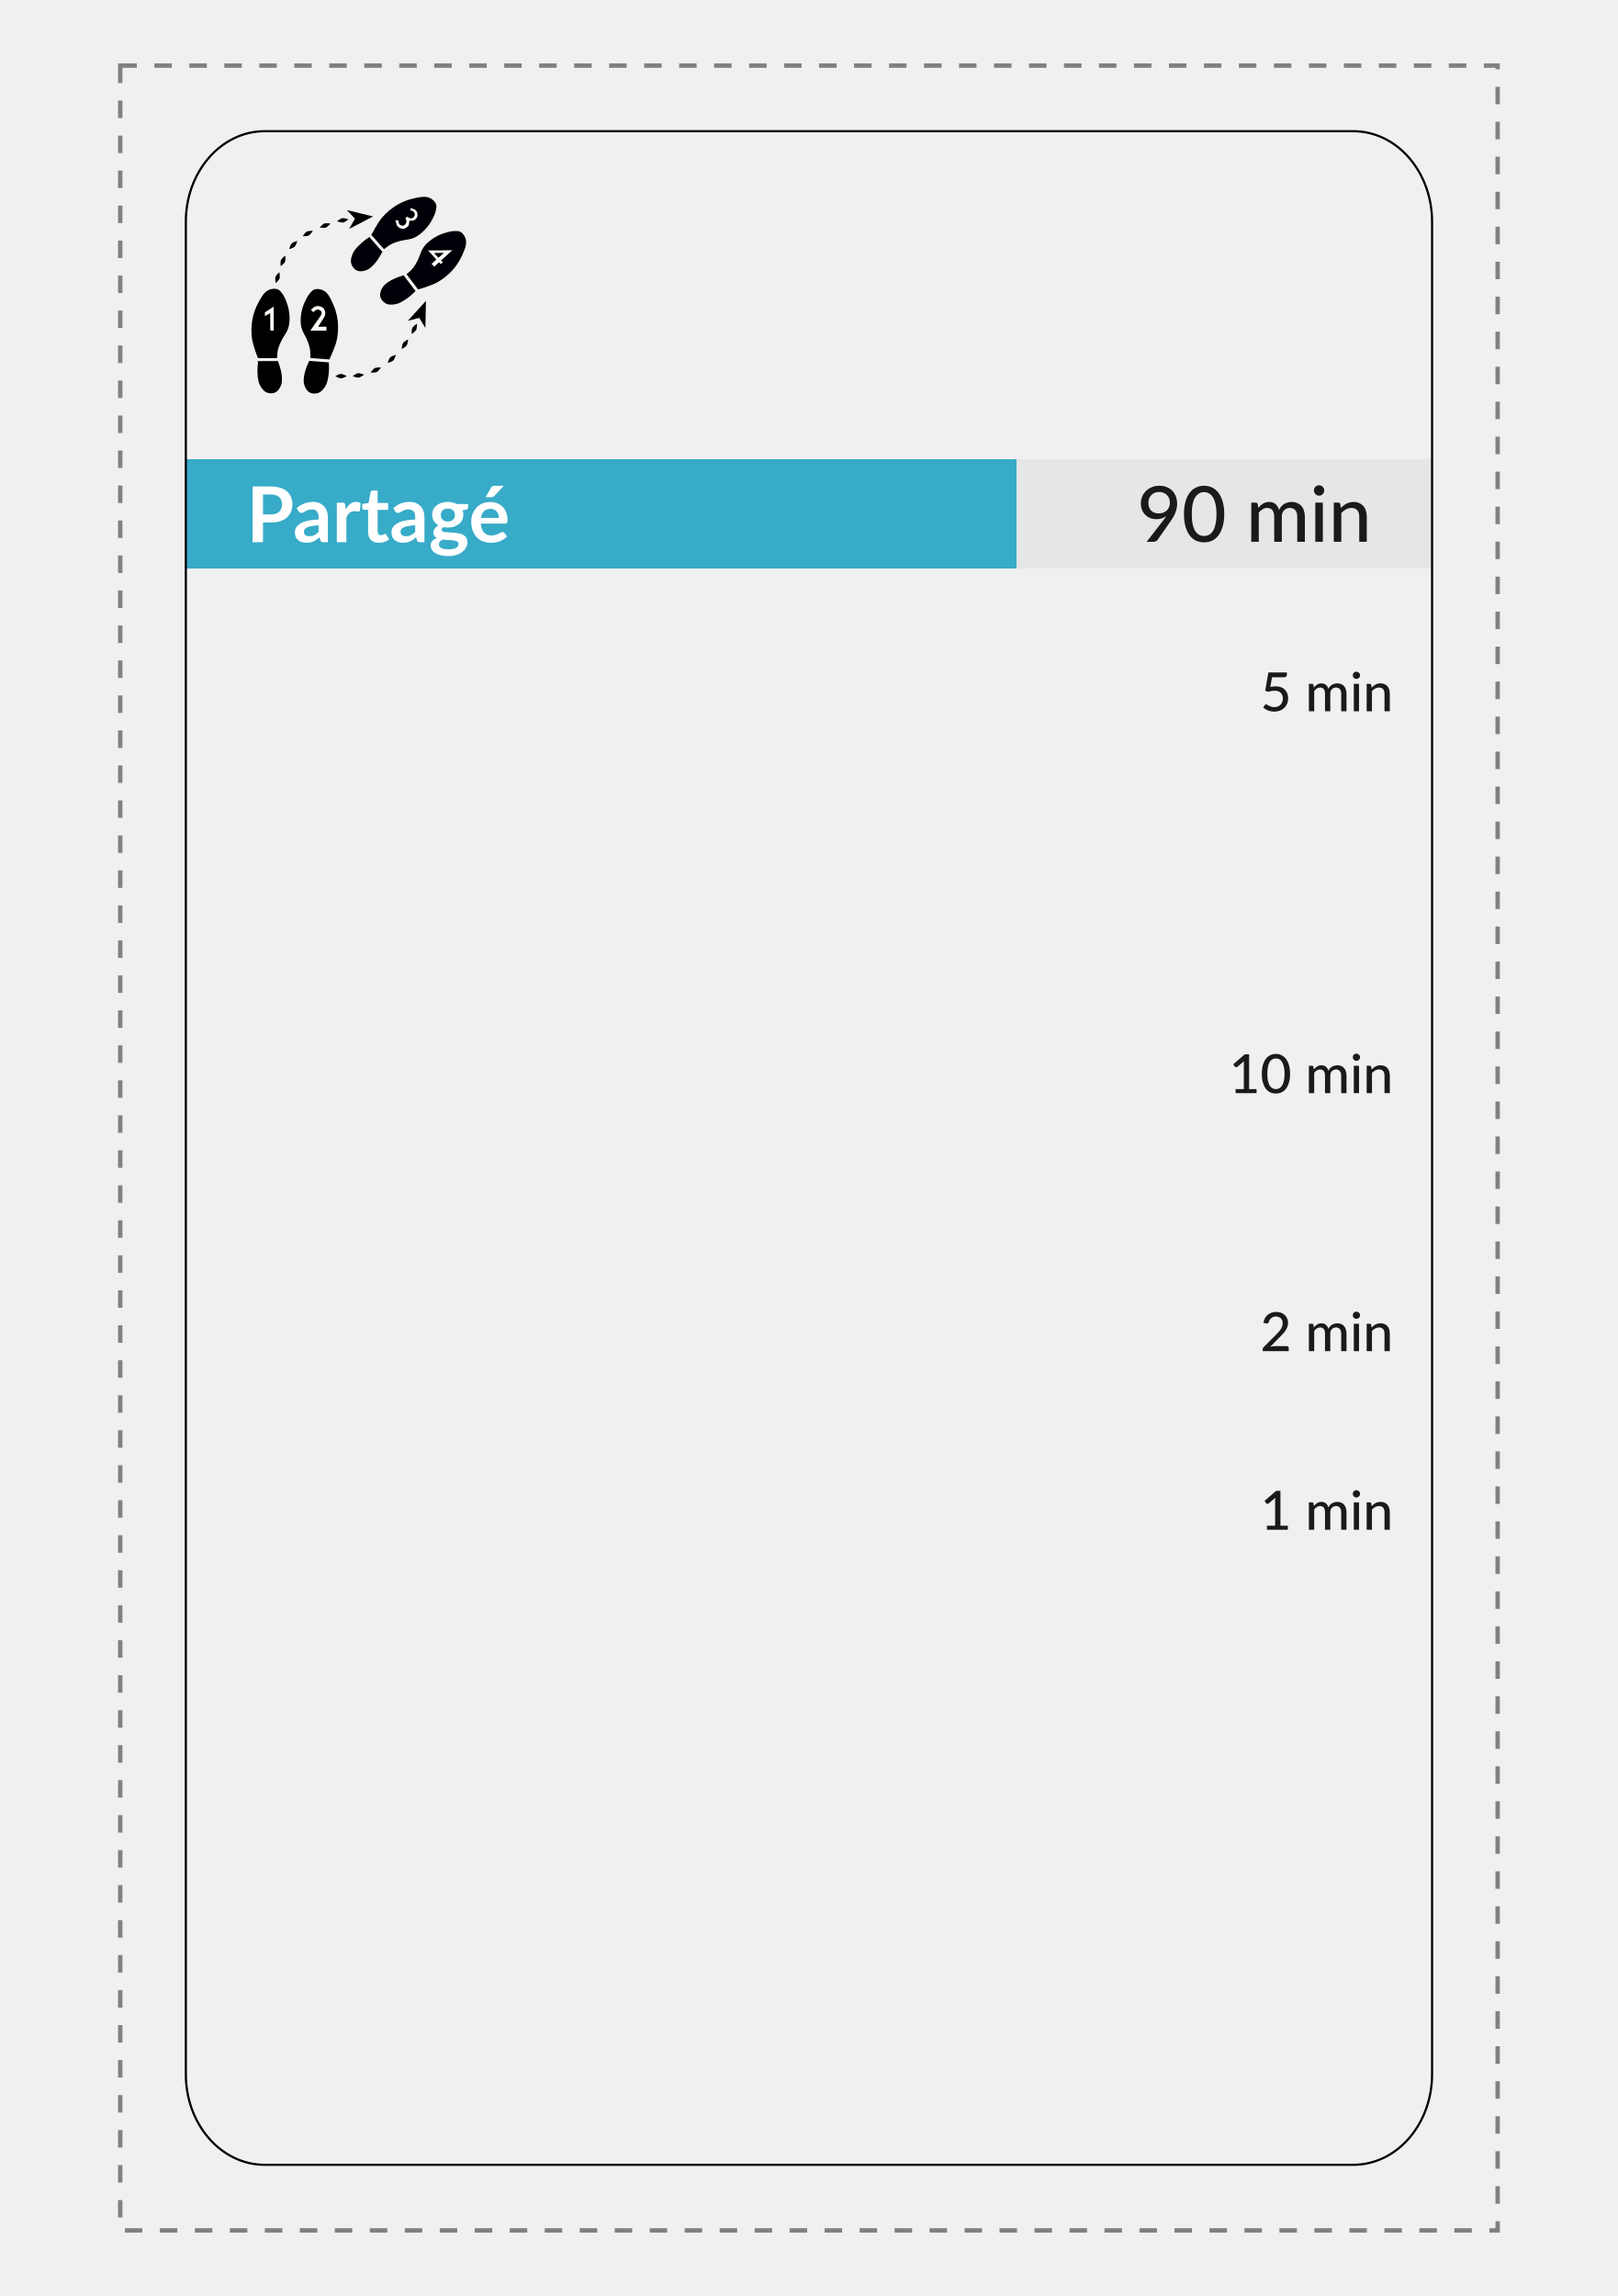
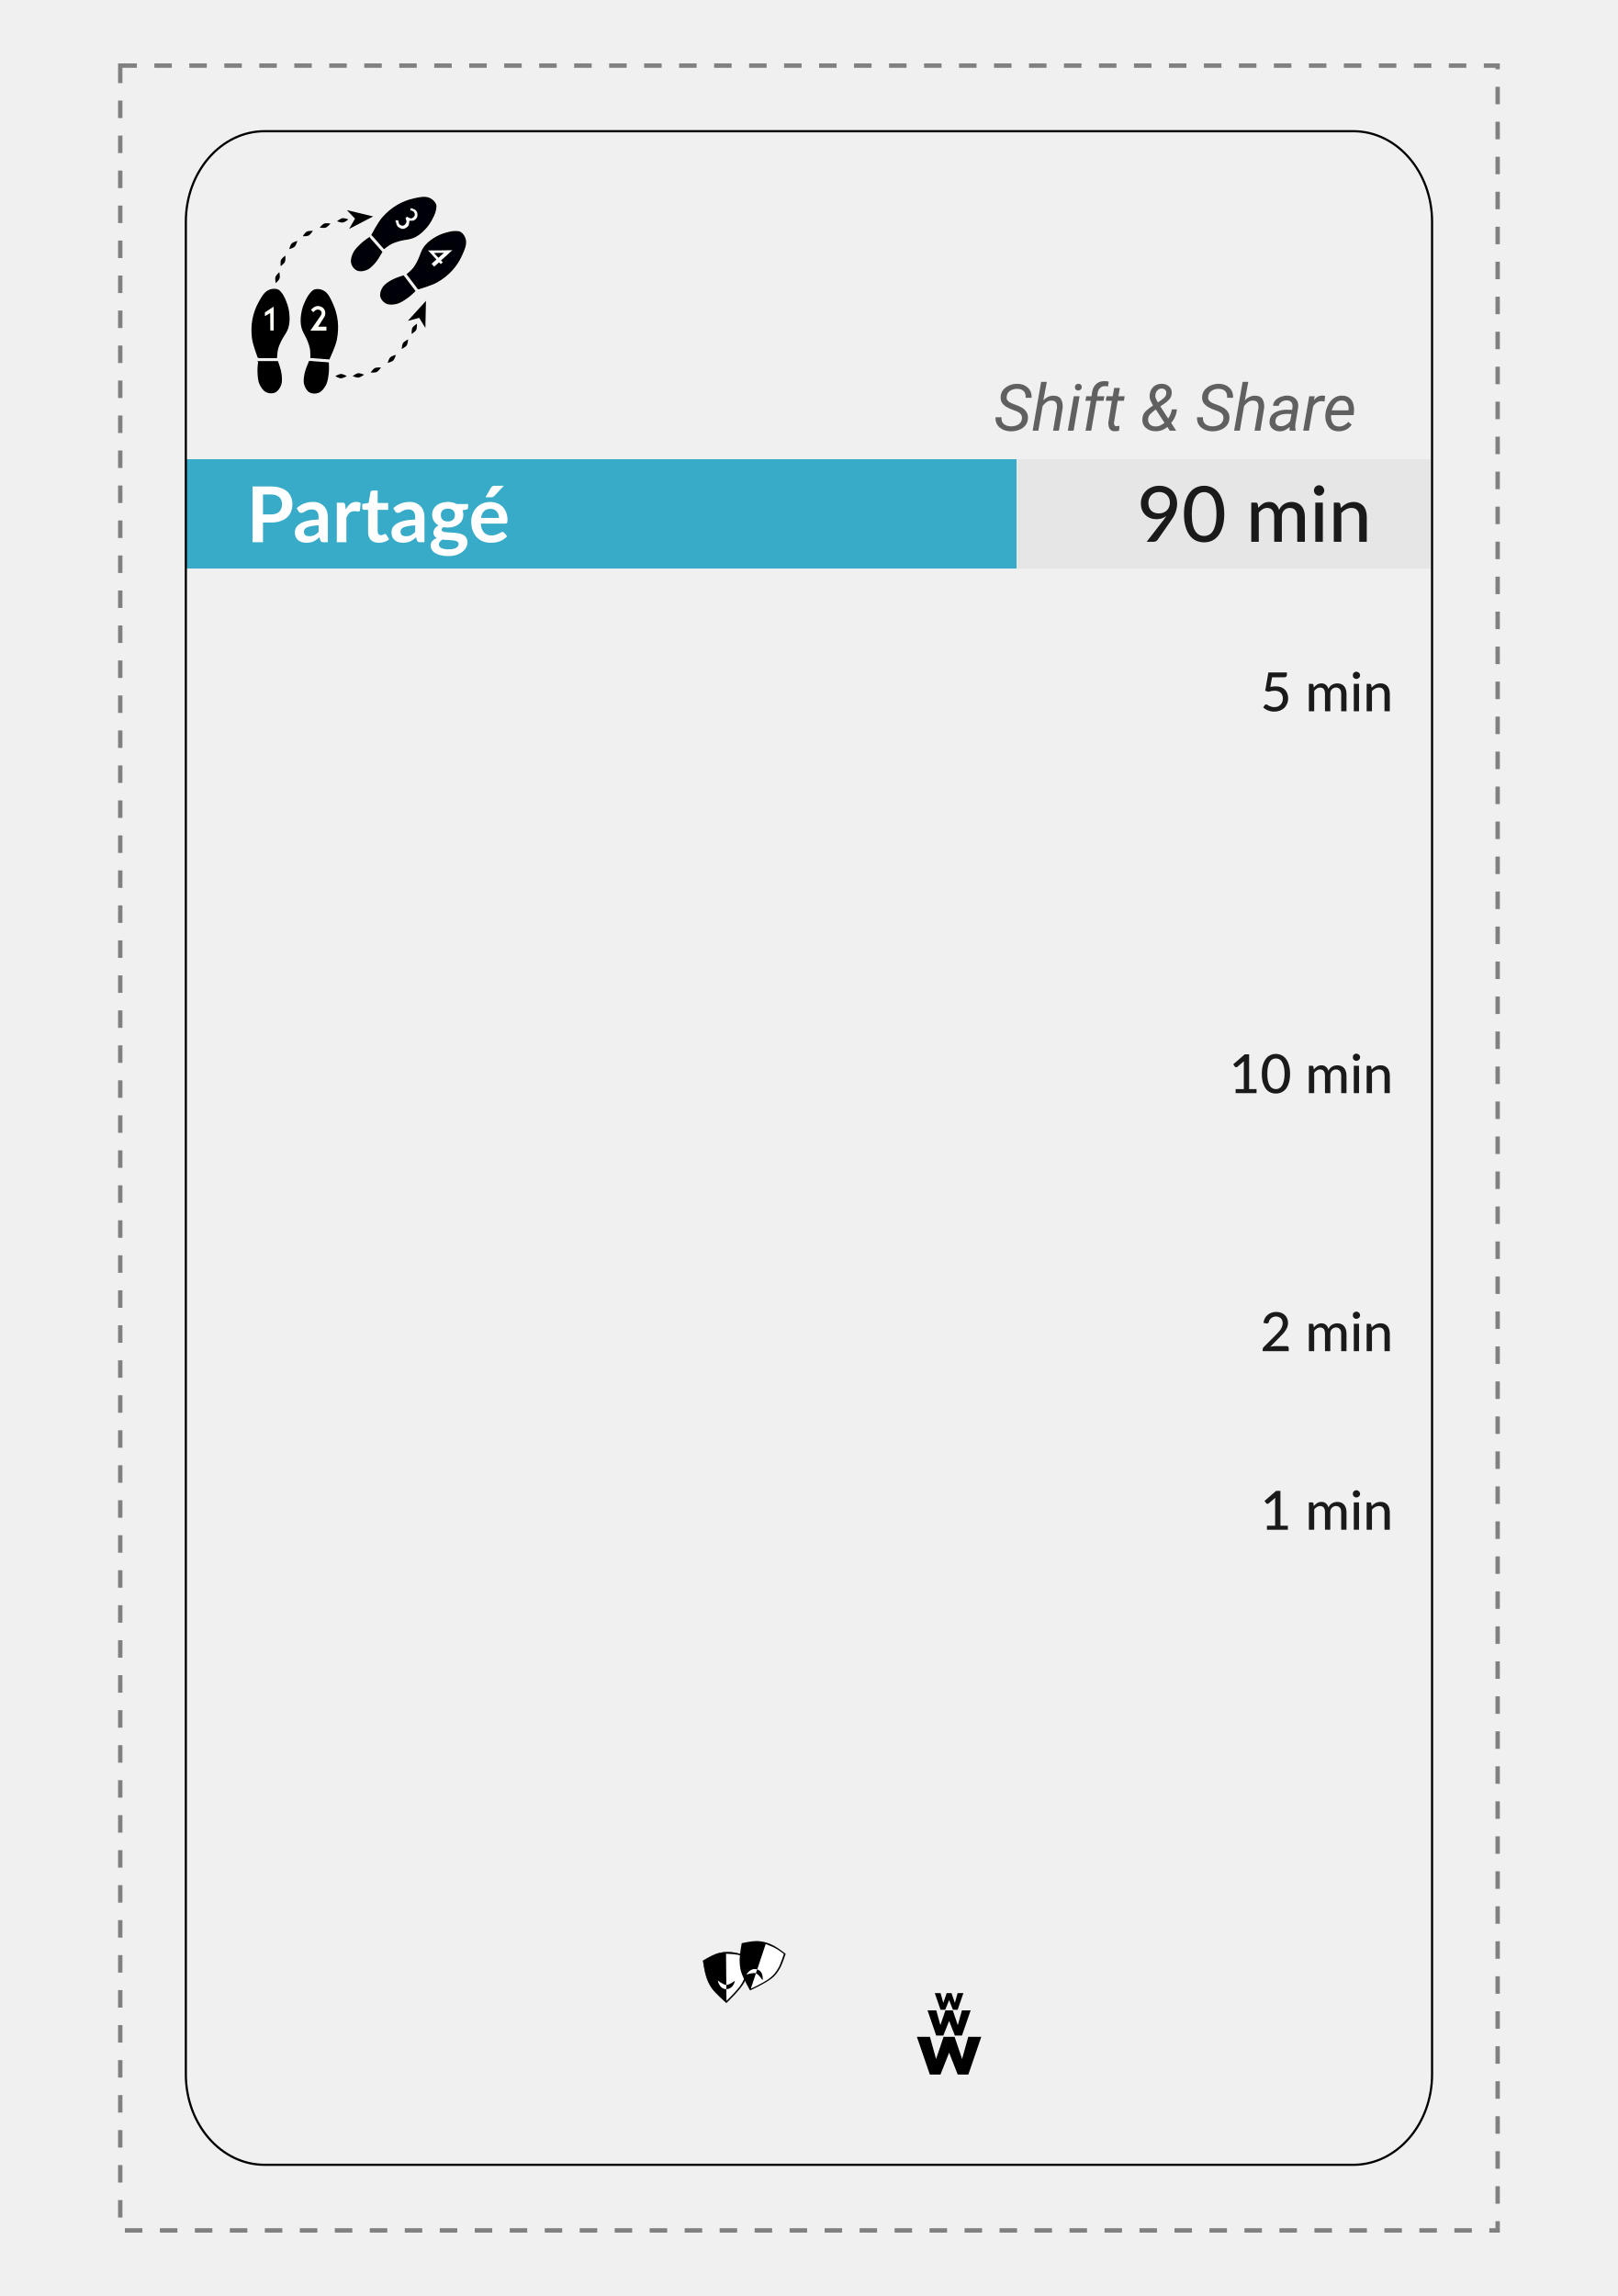
<svg xmlns="http://www.w3.org/2000/svg" xmlns:xlink="http://www.w3.org/1999/xlink" width="74mm" height="105mm" viewBox="0 0 262.205 372.047" id="svg2" version="1.1" enable-background="new">
  <defs id="defs4" />
  <g id="layer1" transform="translate(0,-680.315)" style="display:inline">
    <path style="fill:none;fill-rule:evenodd;stroke:#808080;stroke-width:0.709;stroke-linecap:butt;stroke-linejoin:miter;stroke-miterlimit:4;stroke-dasharray:2.835, 2.835;stroke-dashoffset:0;stroke-opacity:1" d="m 19.488,690.945 0,350.787 223.228,0 0,-350.787 z" id="path3350" transform="translate(4.3385302e-7,8.6660179e-6)" />
  </g>
  <g id="layer2" style="display:inline">
    <path style="fill:none;fill-opacity:1;stroke:none;stroke-width:0.709;stroke-miterlimit:4;stroke-dasharray:2.835, 2.835;stroke-dashoffset:0;stroke-opacity:1" d="m 42.884,21.259 c -7.071,0 -12.766,6.545 -12.766,14.674 l 0,38.477 201.969,0 0,-38.477 c 0,-8.129 -5.692,-14.674 -12.764,-14.674 l -176.439,0 z" id="rect4195-3" />
  </g>
  <g id="layer8" style="display:inline">
    <rect style="display:inline;fill:#37abc8;fill-opacity:1;stroke:none;stroke-width:1;stroke-miterlimit:4;stroke-dasharray:none;stroke-dashoffset:0;stroke-opacity:1" id="rect4178" width="134.646" height="17.717" x="30.118" y="74.409" />
    <text xml:space="preserve" style="font-style:normal;font-weight:normal;line-height:0%;font-family:sans-serif;letter-spacing:0px;word-spacing:0px;display:inline;fill:#000000;fill-opacity:1;stroke:none;stroke-width:1px;stroke-linecap:butt;stroke-linejoin:miter;stroke-opacity:1" x="39.935" y="87.861" id="text4180">
      <tspan id="tspan4182" x="39.935" y="87.861" style="font-style:normal;font-variant:normal;font-weight:bold;font-stretch:normal;font-size:12.5px;line-height:1.25;font-family:Lato;-inkscape-font-specification:'Lato Bold';fill:#ffffff">Partagé</tspan>
    </text>
    <rect y="74.409" x="164.764" height="17.717" width="67.323" id="rect4191" style="display:inline;fill:#e6e6e6;fill-opacity:1;stroke:none;stroke-width:1;stroke-miterlimit:4;stroke-dasharray:none;stroke-dashoffset:0;stroke-opacity:1" />
    <text xml:space="preserve" style="font-style:normal;font-weight:normal;line-height:0%;font-family:sans-serif;letter-spacing:0px;word-spacing:0px;fill:#1a1a1a;fill-opacity:1;stroke:none;stroke-width:1px;stroke-linecap:butt;stroke-linejoin:miter;stroke-opacity:1" x="184.268" y="87.79" id="text4193">
      <tspan id="tspan4195" x="184.268" y="87.79" style="font-style:normal;font-variant:normal;font-weight:500;font-stretch:normal;font-size:12.5px;line-height:1.25;font-family:Lato;-inkscape-font-specification:'Lato Medium';fill:#1a1a1a">90 min</tspan>
    </text>
  </g>
  <g id="layer7">
-     <path style="fill:none;fill-rule:evenodd;stroke:none;stroke-width:1px;stroke-linecap:butt;stroke-linejoin:miter;stroke-opacity:1" d="m 99.213,31.89 0,31.89 122.244,0 0,-31.89 z" id="path4300_sasb" />
-     <flowRoot xml:space="preserve" style="font-style:normal;font-weight:normal;line-height:0.01%;font-family:sans-serif;text-align:end;letter-spacing:0px;word-spacing:0px;text-anchor:end;fill:#000000;fill-opacity:1;stroke:none;stroke-width:1px;stroke-linecap:butt;stroke-linejoin:miter;stroke-opacity:1" id="flowRoot4271" transform="translate(0.3523199,7.679518)">
+     <path style="fill:none;fill-rule:evenodd;stroke:none;stroke-width:1px;stroke-linecap:butt;stroke-linejoin:miter;stroke-opacity:1" d="m 99.213,31.89 v 31.89 H 221.457 v -31.89 z" id="path4300_sasb" />
+     <flowRoot xml:space="preserve" style="font-style:normal;font-weight:normal;line-height:0.01%;font-family:sans-serif;text-align:end;letter-spacing:0px;word-spacing:0px;text-anchor:end;fill:#000000;fill-opacity:1;stroke:none;stroke-width:1px;stroke-linecap:butt;stroke-linejoin:miter;stroke-opacity:1" id="flowRoot4271" transform="translate(0.3523199,-3.570482)">
      <flowRegion id="flowRegion4273">
        <use x="0" y="0" xlink:href="#path4300_sasb" id="use4275" width="100%" height="100%" />
      </flowRegion>
      <flowPara style="font-style:normal;font-variant:normal;font-weight:bold;font-stretch:normal;font-size:13.375px;line-height:1.25;font-family:Roboto;-inkscape-font-specification:'Roboto Bold';text-align:end;text-anchor:end" id="flowPara4277">Partager et faire bouger</flowPara>
    </flowRoot>
+     <text xml:space="preserve" style="font-style:italic;font-variant:normal;font-weight:normal;font-stretch:normal;font-size:10.547px;line-height:1.15;font-family:Roboto;-inkscape-font-specification:'Roboto, Italic';font-variant-ligatures:normal;font-variant-caps:normal;font-variant-numeric:normal;font-variant-east-asian:normal;font-variation-settings:normal;direction:ltr;display:inline;vector-effect:none;fill:#000000;fill-opacity:0.6;stroke:none;stroke-width:0.938px;stroke-linecap:butt;stroke-linejoin:miter;stroke-miterlimit:4;stroke-dasharray:none;stroke-dashoffset:0;stroke-opacity:1;-inkscape-stroke:none;enable-background:new;stop-color:#000000" x="161.106" y="69.785" id="text5">
+       <tspan id="tspan5" x="161.106" y="69.785" style="stroke-width:0.938px">Shift &amp; Share</tspan>
+     </text>
  </g>
  <g id="layer6" style="display:inline">
    <path style="fill:none;fill-rule:evenodd;stroke:none;stroke-width:1px;stroke-linecap:butt;stroke-linejoin:miter;stroke-opacity:1" d="m 40.748,31.89 0,31.89 53.15,0 0,-31.89 z" id="path4213" />
    <g transform="matrix(0.7666026,0,0,0.7666026,-55.84022,-38.88971)" id="layer14">
      <g id="g4910">
        <path style="fill:#000000;fill-opacity:1;stroke:#000000;stroke-width:0.265px;stroke-linecap:butt;stroke-linejoin:miter;stroke-opacity:1" d="m 127.543,127.189 3.969,0 c 0,0 0.603,1.659 0.709,2.528 0.095,0.774 0.194,1.605 -0.071,2.339 -0.217,0.601 -0.603,1.239 -1.181,1.512 -0.541,0.255 -1.257,0.215 -1.795,-0.047 -0.634,-0.309 -1.058,-0.987 -1.347,-1.63 -0.381,-0.851 -0.388,-1.833 -0.425,-2.764 -0.026,-0.647 0.142,-1.937 0.142,-1.937 z" id="path4731" />
        <path style="fill:#000000;fill-opacity:1;stroke:#000000;stroke-width:0.265px;stroke-linecap:butt;stroke-linejoin:miter;stroke-opacity:1" d="m 127.449,126.291 3.827,0 c 0,0 0.063,-1.264 0.236,-1.866 0.274,-0.951 0.749,-1.911 1.252,-2.693 0.623,-0.969 0.839,-1.393 1.016,-2.173 0.224,-0.991 0.173,-2.043 0.024,-3.047 -0.136,-0.914 -0.401,-1.637 -0.827,-2.646 -0.297,-0.704 -0.933,-1.624 -1.394,-1.819 -0.61,-0.259 -1.397,-0.167 -1.984,0.142 -0.927,0.488 -1.448,1.543 -1.961,2.457 -0.619,1.104 -1.065,2.324 -1.299,3.567 -0.25,1.324 -0.273,2.705 -0.095,4.04 0.187,1.393 1.205,4.04 1.205,4.04 z" id="path4733" />
        <path style="fill:#000000;fill-opacity:1;stroke:#000000;stroke-width:0.265px;stroke-linecap:butt;stroke-linejoin:miter;stroke-opacity:1" d="m 142.232,127.452 -3.957,-0.299 c 0,0 -0.726,1.609 -0.897,2.467 -0.153,0.765 -0.315,1.586 -0.106,2.337 0.171,0.616 0.508,1.281 1.064,1.597 0.521,0.295 1.237,0.309 1.794,0.088 0.655,-0.26 1.13,-0.904 1.466,-1.524 0.444,-0.819 0.525,-1.798 0.632,-2.724 0.074,-0.643 0.005,-1.942 0.005,-1.942 z" id="path4731-5" />
        <path style="fill:#000000;fill-opacity:1;stroke:#000000;stroke-width:0.265px;stroke-linecap:butt;stroke-linejoin:miter;stroke-opacity:1" d="m 142.394,126.564 -3.816,-0.288 c 0,0 0.033,-1.265 -0.095,-1.879 -0.202,-0.969 -0.603,-1.962 -1.046,-2.78 -0.548,-1.013 -0.732,-1.453 -0.849,-2.244 -0.149,-1.005 -0.019,-2.05 0.206,-3.041 0.204,-0.901 0.524,-1.602 1.024,-2.576 0.349,-0.68 1.053,-1.549 1.527,-1.709 0.628,-0.212 1.406,-0.061 1.968,0.291 0.888,0.556 1.328,1.648 1.77,2.598 0.534,1.147 0.887,2.397 1.027,3.655 0.149,1.339 0.069,2.718 -0.21,4.035 -0.291,1.375 -1.506,3.937 -1.506,3.937 z" id="path4733-9" />
        <path style="fill:#000008;fill-opacity:1;stroke:#000000;stroke-width:0.265px;stroke-linecap:butt;stroke-linejoin:miter;stroke-opacity:1" d="m 150.899,101.015 2.624,2.977 c 0,0 -0.846,1.549 -1.428,2.203 -0.518,0.583 -1.076,1.207 -1.801,1.493 -0.595,0.235 -1.328,0.367 -1.915,0.114 -0.55,-0.237 -0.993,-0.801 -1.152,-1.378 -0.187,-0.679 0.041,-1.446 0.333,-2.088 0.386,-0.849 1.118,-1.503 1.792,-2.147 0.468,-0.447 1.547,-1.175 1.547,-1.175 z" id="path4731-0" />
        <path style="fill:#000008;fill-opacity:1;stroke:#000000;stroke-width:0.265px;stroke-linecap:butt;stroke-linejoin:miter;stroke-opacity:1" d="m 151.51,100.35 2.53,2.871 c 0,0 0.989,-0.789 1.556,-1.057 0.895,-0.423 1.929,-0.701 2.848,-0.841 1.139,-0.174 1.6,-0.292 2.302,-0.675 0.892,-0.487 1.647,-1.221 2.302,-1.997 0.596,-0.706 0.962,-1.383 1.438,-2.37 0.332,-0.688 0.601,-1.774 0.443,-2.248 -0.209,-0.629 -0.799,-1.159 -1.418,-1.395 -0.979,-0.373 -2.115,-0.066 -3.14,0.153 -1.237,0.265 -2.447,0.738 -3.535,1.384 -1.158,0.688 -2.21,1.583 -3.093,2.6 -0.921,1.061 -2.234,3.575 -2.234,3.575 z" id="path4733-7" />
        <path style="fill:#000008;fill-opacity:1;stroke:#000000;stroke-width:0.265px;stroke-linecap:butt;stroke-linejoin:miter;stroke-opacity:1" d="m 160.516,112.237 -2.401,-3.16 c 0,0 -1.686,0.524 -2.442,0.965 -0.674,0.393 -1.396,0.816 -1.82,1.471 -0.348,0.537 -0.622,1.229 -0.49,1.855 0.124,0.586 0.589,1.131 1.124,1.401 0.629,0.318 1.426,0.246 2.113,0.086 0.908,-0.211 1.694,-0.799 2.458,-1.333 0.531,-0.371 1.457,-1.284 1.457,-1.284 z" id="path4731-5-8" />
        <path style="fill:#000008;fill-opacity:1;stroke:#000000;stroke-width:0.265px;stroke-linecap:butt;stroke-linejoin:miter;stroke-opacity:1" d="m 161.288,111.769 -2.315,-3.048 c 0,0 0.968,-0.814 1.343,-1.317 0.592,-0.794 1.068,-1.753 1.387,-2.626 0.395,-1.082 0.602,-1.511 1.116,-2.124 0.653,-0.778 1.522,-1.373 2.412,-1.862 0.81,-0.445 1.546,-0.67 2.607,-0.942 0.74,-0.19 1.858,-0.239 2.292,0.01 0.576,0.329 0.978,1.012 1.087,1.666 0.172,1.033 -0.353,2.086 -0.77,3.047 -0.504,1.161 -1.206,2.253 -2.055,3.192 -0.903,0.999 -1.988,1.854 -3.16,2.519 -1.222,0.694 -3.946,1.484 -3.946,1.484 z" id="path4733-9-6" />
        <path style="fill:#000000;fill-opacity:1;stroke:none;stroke-width:0.265px;stroke-linecap:butt;stroke-linejoin:miter;stroke-opacity:1" d="m 143.724,130.245 c 0,0 0.773,-0.463 1.203,-0.468 0.439,-0.005 1.236,0.451 1.236,0.451 0,0 -0.796,0.467 -1.236,0.468 -0.428,6.3e-4 -1.203,-0.451 -1.203,-0.451 z" id="path4779" />
        <path style="fill:#000000;fill-opacity:1;stroke:none;stroke-width:0.265px;stroke-linecap:butt;stroke-linejoin:miter;stroke-opacity:1" d="m 147.392,130.227 c 0,0 0.714,-0.549 1.141,-0.603 0.435,-0.056 1.28,0.306 1.28,0.306 0,0 -0.737,0.556 -1.174,0.607 -0.425,0.05 -1.247,-0.31 -1.247,-0.31 z" id="path4779-7" />
        <path style="fill:#000000;fill-opacity:1;stroke:none;stroke-width:0.265px;stroke-linecap:butt;stroke-linejoin:miter;stroke-opacity:1" d="m 151.196,129.474 c 0,0 0.498,-0.75 0.885,-0.94 0.394,-0.193 1.31,-0.125 1.31,-0.125 0,0 -0.517,0.764 -0.915,0.954 -0.386,0.185 -1.28,0.11 -1.28,0.11 z" id="path4779-4" />
        <path style="fill:#000000;fill-opacity:1;stroke:none;stroke-width:0.265px;stroke-linecap:butt;stroke-linejoin:miter;stroke-opacity:1" d="m 154.799,127.443 c 0,0 0.231,-0.871 0.536,-1.174 0.311,-0.309 1.201,-0.538 1.201,-0.538 0,0 -0.245,0.889 -0.56,1.197 -0.307,0.299 -1.177,0.515 -1.177,0.515 z" id="path4779-6" />
        <path style="fill:#000000;fill-opacity:1;stroke:none;stroke-width:0.265px;stroke-linecap:butt;stroke-linejoin:miter;stroke-opacity:1" d="m 157.761,124.492 c 0,0 0.052,-0.899 0.291,-1.257 0.243,-0.365 1.069,-0.767 1.069,-0.767 0,0 -0.062,0.92 -0.31,1.285 -0.241,0.354 -1.05,0.74 -1.05,0.74 z" id="path4779-5" />
        <path style="fill:#000000;fill-opacity:1;stroke:none;stroke-width:0.265px;stroke-linecap:butt;stroke-linejoin:miter;stroke-opacity:1" d="m 159.873,121.325 c 0,0 -0.054,-0.899 0.14,-1.283 0.198,-0.391 0.971,-0.888 0.971,-0.888 0,0 0.047,0.921 -0.156,1.312 -0.197,0.38 -0.955,0.859 -0.955,0.859 z" id="path4779-0" />
        <path style="fill:#000000;fill-opacity:1;stroke:none;stroke-width:0.265px;stroke-linecap:butt;stroke-linejoin:miter;stroke-opacity:1" d="m 144.091,97.5 c 0,0 0.692,-0.577 1.116,-0.647 0.433,-0.072 1.291,0.255 1.291,0.255 0,0 -0.714,0.584 -1.149,0.652 -0.423,0.066 -1.258,-0.261 -1.258,-0.261 z" id="path4779-55" />
        <path style="fill:#000000;fill-opacity:1;stroke:none;stroke-width:0.265px;stroke-linecap:butt;stroke-linejoin:miter;stroke-opacity:1" d="m 140.425,98.828 c 0,0 0.57,-0.698 0.973,-0.848 0.411,-0.153 1.316,0.005 1.316,0.005 0,0 -0.59,0.709 -1.004,0.859 -0.403,0.146 -1.284,-0.016 -1.284,-0.016 z" id="path4779-2" />
        <path style="fill:#000000;fill-opacity:1;stroke:none;stroke-width:0.265px;stroke-linecap:butt;stroke-linejoin:miter;stroke-opacity:1" d="m 136.834,100.666 c 0,0 0.47,-0.768 0.849,-0.972 0.386,-0.208 1.304,-0.173 1.304,-0.173 0,0 -0.489,0.783 -0.879,0.987 -0.379,0.199 -1.275,0.158 -1.275,0.158 z" id="path4779-05" />
        <path style="fill:#000000;fill-opacity:1;stroke:none;stroke-width:0.265px;stroke-linecap:butt;stroke-linejoin:miter;stroke-opacity:1" d="m 133.979,103.382 c 0,0 0.221,-0.873 0.523,-1.18 0.307,-0.313 1.194,-0.552 1.194,-0.552 0,0 -0.234,0.892 -0.546,1.203 -0.303,0.302 -1.171,0.529 -1.171,0.529 z" id="path4779-21" />
        <path style="fill:#000000;fill-opacity:1;stroke:none;stroke-width:0.265px;stroke-linecap:butt;stroke-linejoin:miter;stroke-opacity:1" d="m 132.179,106.992 c 0,0 -0.11,-0.894 0.06,-1.289 0.173,-0.403 0.913,-0.947 0.913,-0.947 0,0 0.104,0.917 -0.073,1.32 -0.173,0.392 -0.9,0.917 -0.9,0.917 z" id="path4779-1" />
        <path style="fill:#000000;fill-opacity:1;stroke:none;stroke-width:0.265px;stroke-linecap:butt;stroke-linejoin:miter;stroke-opacity:1" d="m 131.137,110.575 c 0,0 -0.196,-0.879 -0.065,-1.289 0.134,-0.418 0.818,-1.031 0.818,-1.031 0,0 0.192,0.902 0.054,1.321 -0.134,0.406 -0.807,0.999 -0.807,0.999 z" id="path4779-77" />
        <path style="fill:#000000;fill-opacity:1;stroke:none;stroke-width:0.265px;stroke-linecap:butt;stroke-linejoin:miter;stroke-opacity:1" d="m 146.648,99.116 5.076,-2.636 -5.549,-1.336 1.715,1.805 z" id="path4856" />
        <path style="fill:#000000;fill-opacity:1;stroke:none;stroke-width:0.265px;stroke-linecap:butt;stroke-linejoin:miter;stroke-opacity:1" d="m 162.767,120.044 0.123,-5.718 -3.835,4.227 2.407,-0.638 z" id="path4856-3" />
        <path style="fill:#fffff8;fill-opacity:1;stroke:none;stroke-width:0.265px;stroke-linecap:butt;stroke-linejoin:miter;stroke-opacity:1" d="m 129.988,120.586 0.709,0 0,-5.044 -1.854,1.217 0,0.791 1.122,-0.638 z" id="path4873" />
        <path style="fill:#fffff8;fill-opacity:1;stroke:none;stroke-width:0.1;stroke-linecap:butt;stroke-linejoin:miter;stroke-miterlimit:4;stroke-dasharray:none;stroke-opacity:1" d="m 140.095,119.791 1.752,-0.008 0,0.827 -3.39,0 2.197,-3.177 c 0.092,-0.133 0.202,-0.409 0.183,-0.626 -0.013,-0.155 -0.094,-0.312 -0.207,-0.419 -0.134,-0.127 -0.325,-0.197 -0.508,-0.219 -0.163,-0.019 -0.335,0.015 -0.484,0.083 -0.224,0.102 -0.573,0.467 -0.573,0.467 l -0.49,-0.508 c 0,0 0.501,-0.497 0.816,-0.638 0.25,-0.112 0.536,-0.179 0.808,-0.147 0.359,0.042 0.736,0.182 0.992,0.437 0.239,0.237 0.379,0.586 0.413,0.921 0.034,0.333 -0.069,0.746 -0.219,0.98 z" id="path4875" />
        <path style="fill:#ffffff;fill-opacity:1;stroke:#000000;stroke-width:0.1;stroke-linecap:butt;stroke-linejoin:miter;stroke-miterlimit:4;stroke-dasharray:none;stroke-opacity:1" d="m 159.589,94.707 -0.012,0.573 c 0,0 0.58,-0.047 0.803,0.419 0.112,0.235 0.112,0.533 -0.012,0.75 -0.118,0.206 -0.372,0.351 -0.608,0.372 -0.314,0.028 -0.88,-0.343 -0.88,-0.343 l -0.366,0.325 c 0,0 0.244,0.584 0.177,0.874 -0.06,0.263 -0.238,0.548 -0.49,0.644 -0.259,0.098 -0.605,0.021 -0.815,-0.159 -0.239,-0.206 -0.319,-0.892 -0.319,-0.892 l -0.661,-1.2e-5 c 0,0 0.135,0.99 0.452,1.338 0.301,0.329 0.78,0.57 1.225,0.54 0.45,-0.03 0.898,-0.334 1.154,-0.705 0.19,-0.275 0.185,-0.984 0.185,-0.984 0,0 0.732,0.029 1.034,-0.144 0.311,-0.178 0.585,-0.493 0.667,-0.842 0.096,-0.406 0.018,-0.896 -0.256,-1.226 -0.43,-0.518 -1.28,-0.541 -1.28,-0.541 z" id="path4877" />
        <path style="fill:#ffffff;fill-opacity:1;stroke:#000000;stroke-width:0.1;stroke-linecap:butt;stroke-linejoin:miter;stroke-miterlimit:4;stroke-dasharray:none;stroke-opacity:1" d="m 164.627,107.151 1.028,-0.895 0.371,0.365 0.486,-0.447 -0.361,-0.385 2.469,-2.239 -5.411,0.063 1.819,1.973 -1.021,0.898 z" id="path4879" />
        <path style="fill:#000000;fill-opacity:1;stroke:#000000;stroke-width:0.1;stroke-linecap:butt;stroke-linejoin:miter;stroke-miterlimit:4;stroke-dasharray:none;stroke-opacity:1" d="m 164.722,104.27 1.829,-0.033 -1.019,0.902 z" id="path4881" />
      </g>
    </g>
  </g>
  <g id="layer5" style="display:inline">
    <rect style="fill:none;fill-opacity:1;stroke:#000000;stroke-width:0.354;stroke-miterlimit:4;stroke-dasharray:none;stroke-dashoffset:0;stroke-opacity:1" id="rect4187" width="201.969" height="329.528" x="30.118" y="21.26" ry="14.674" rx="12.764" />
  </g>
  <g id="layer9">
    <path style="fill:none;fill-rule:evenodd;stroke:none;stroke-width:1.078px;stroke-linecap:butt;stroke-linejoin:miter;stroke-opacity:1" d="M 36.061,97.6 V 341.564 H 198.314 V 97.6 H 36.061" id="path4245_sasb" />
    <flowRoot xml:space="preserve" style="font-style:normal;font-weight:normal;line-height:0.85;font-family:sans-serif;letter-spacing:0px;word-spacing:0px;fill:#000000;fill-opacity:1;stroke:none;stroke-width:1px;stroke-linecap:butt;stroke-linejoin:miter;stroke-opacity:1" id="flowRoot4251">
      <flowRegion id="flowRegion4253" style="line-height:0.85">
        <use x="0" y="0" xlink:href="#path4245_sasb" id="use4255" width="100%" height="100%" />
      </flowRegion>
      <flowPara id="flowPara4257" style="font-style:normal;font-variant:normal;font-weight:bold;font-stretch:normal;font-size:8.75px;line-height:0.85;font-family:Roboto;-inkscape-font-specification:'Roboto Bold';fill:#999999;fill-opacity:1">Etapes</flowPara>
      <flowPara style="font-style:normal;font-variant:normal;font-weight:normal;font-stretch:normal;font-size:8.75px;line-height:0.85;font-family:Lato;-inkscape-font-specification:Lato;fill:#1a1a1a" id="flowPara4399">Décrivez le processus :</flowPara>
      <flowPara style="font-style:normal;font-variant:normal;font-weight:normal;font-stretch:normal;font-size:8.75px;line-height:0.85;font-family:Lato;-inkscape-font-specification:Lato;fill:#1a1a1a" id="flowPara4380">Les groupes se déplaceront d'une station à l'autre pour une présentation de 10 minutes et une brève période de questions et de réactions.</flowPara>
      <flowPara style="font-style:normal;font-variant:normal;font-weight:normal;font-stretch:normal;font-size:8.75px;line-height:0.85;font-family:Lato;-inkscape-font-specification:Lato;fill:#1a1a1a" id="flowPara4348"> </flowPara>
      <flowPara style="font-style:normal;font-variant:normal;font-weight:normal;font-stretch:normal;font-size:8.75px;line-height:0.85;font-family:Lato;-inkscape-font-specification:Lato;fill:#1a1a1a;fill-opacity:1" id="flowPara4419">Chaque groupe se rend à une station différente, où les présentateurs mènent leurs sessions.</flowPara>
      <flowPara style="font-style:normal;font-variant:normal;font-weight:normal;font-stretch:normal;font-size:8.75px;line-height:0.85;font-family:Lato;-inkscape-font-specification:Lato;fill:#1a1a1a;fill-opacity:1" id="flowPara4356"> </flowPara>
      <flowPara style="font-style:normal;font-variant:normal;font-weight:normal;font-stretch:normal;font-size:8.75px;line-height:0.85;font-family:Lato;-inkscape-font-specification:Lato;fill:#1a1a1a;fill-opacity:1" id="flowPara4358">Les participants posent des questions ou donnent leur avis</flowPara>
      <flowPara style="font-style:normal;font-variant:normal;font-weight:normal;font-stretch:normal;font-size:8.75px;line-height:0.85;font-family:Lato;-inkscape-font-specification:Lato;fill:#1a1a1a;fill-opacity:1" id="flowPara4360"> </flowPara>
      <flowPara style="font-style:normal;font-variant:normal;font-weight:normal;font-stretch:normal;font-size:8.75px;line-height:0.85;font-family:Lato;-inkscape-font-specification:Lato;fill:#1a1a1a;fill-opacity:1" id="flowPara4368">Les groupes passent à la station suivante</flowPara>
    </flowRoot>
  </g>
  <g id="layer4" style="display:inline">
    <text id="text4227" y="115.249" x="204.247" style="font-style:normal;font-weight:normal;line-height:0%;font-family:sans-serif;letter-spacing:0px;word-spacing:0px;fill:#1a1a1a;fill-opacity:1;stroke:none;stroke-width:1px;stroke-linecap:butt;stroke-linejoin:miter;stroke-opacity:1" xml:space="preserve">
      <tspan style="font-style:normal;font-variant:normal;font-weight:500;font-stretch:normal;font-size:8.75px;line-height:1.25;font-family:Lato;-inkscape-font-specification:'Lato Medium';fill:#1a1a1a" y="115.249" x="204.247" id="tspan4229">5 min</tspan>
    </text>
    <text id="text4231" y="177.137" x="199.171" style="font-style:normal;font-weight:normal;line-height:0%;font-family:sans-serif;letter-spacing:0px;word-spacing:0px;fill:#1a1a1a;fill-opacity:1;stroke:none;stroke-width:1px;stroke-linecap:butt;stroke-linejoin:miter;stroke-opacity:1" xml:space="preserve">
      <tspan style="font-style:normal;font-variant:normal;font-weight:500;font-stretch:normal;font-size:8.75px;line-height:1.25;font-family:Lato;-inkscape-font-specification:'Lato Medium';fill:#1a1a1a" y="177.137" x="199.171" id="tspan4233">10 min</tspan>
    </text>
    <path style="fill:none;fill-rule:evenodd;stroke:none;stroke-width:1px;stroke-linecap:butt;stroke-linejoin:miter;stroke-opacity:1" d="m 194.882,102.756 v 237.402 h 26.575 V 102.756 Z" id="path4239" />
    <text xml:space="preserve" style="font-style:normal;font-weight:normal;line-height:0%;font-family:sans-serif;letter-spacing:0px;word-spacing:0px;fill:#1a1a1a;fill-opacity:1;stroke:none;stroke-width:1px;stroke-linecap:butt;stroke-linejoin:miter;stroke-opacity:1" x="204.247" y="218.945" id="text4390">
      <tspan id="tspan4392" x="204.247" y="218.945" style="font-style:normal;font-variant:normal;font-weight:500;font-stretch:normal;font-size:8.75px;line-height:1.25;font-family:Lato;-inkscape-font-specification:'Lato Medium';fill:#1a1a1a">2 min</tspan>
    </text>
    <text id="text4394" y="247.882" x="204.247" style="font-style:normal;font-weight:normal;line-height:0%;font-family:sans-serif;letter-spacing:0px;word-spacing:0px;fill:#1a1a1a;fill-opacity:1;stroke:none;stroke-width:1px;stroke-linecap:butt;stroke-linejoin:miter;stroke-opacity:1" xml:space="preserve">
      <tspan style="font-style:normal;font-variant:normal;font-weight:500;font-stretch:normal;font-size:8.75px;line-height:1.25;font-family:Lato;-inkscape-font-specification:'Lato Medium';fill:#1a1a1a" y="247.882" x="204.247" id="tspan4396">1 min</tspan>
    </text>
  </g>
  <g id="layer10" style="display:inline">
    <path style="fill:none;fill-rule:evenodd;stroke:none;stroke-width:0.965px;stroke-linecap:butt;stroke-linejoin:miter;stroke-opacity:1" d="m 40.748,269.282 v 68.063 H 215.832 v -68.063 z" id="path4343_sasb" />
    <flowRoot xml:space="preserve" style="font-style:normal;font-weight:normal;line-height:0.01%;font-family:sans-serif;letter-spacing:0px;word-spacing:0px;fill:#000000;fill-opacity:1;stroke:none;stroke-width:1px;stroke-linecap:butt;stroke-linejoin:miter;stroke-opacity:1" id="flowRoot4351" transform="translate(-4.6875,0.6969442)">
      <flowRegion id="flowRegion4353">
        <use x="0" y="0" xlink:href="#path4343_sasb" id="use4355" width="100%" height="100%" />
      </flowRegion>
      <flowPara id="flowPara4357" style="font-style:normal;font-variant:normal;font-weight:500;font-stretch:normal;font-size:8.75px;line-height:1.25;font-family:Lato;-inkscape-font-specification:'Lato Medium';fill:#1a1a1a;fill-opacity:1">Répéter l'opération jusqu'à ce que les groupes aient visité toutes les stations</flowPara>
      <flowPara style="font-style:normal;font-variant:normal;font-weight:bold;font-stretch:normal;font-size:8.75px;line-height:1.25;font-family:Roboto;-inkscape-font-specification:'Roboto Bold';fill:#8a8a8a;fill-opacity:1" id="flowPara4384"> </flowPara>
      <flowPara style="font-style:normal;font-variant:normal;font-weight:bold;font-stretch:normal;font-size:8.75px;line-height:1.25;font-family:Roboto;-inkscape-font-specification:'Roboto Bold';fill:#999999;fill-opacity:1" id="flowPara4382">Fonctionne Avec</flowPara>
-       <flowPara id="flowPara4359" style="font-style:normal;font-variant:normal;font-weight:normal;font-stretch:normal;font-size:8.75px;line-height:1.25;font-family:Lato;-inkscape-font-specification:Lato;fill:#1a1a1a">Improv Prototyping, What? So What? Now What?</flowPara>
+       <flowPara id="flowPara4359" style="font-style:normal;font-variant:normal;font-weight:normal;font-stretch:normal;font-size:8.75px;line-height:1.25;font-family:Lato;-inkscape-font-specification:Lato;fill:#1a1a1a">Improv Prototyping </flowPara>
+       <flowPara style="font-style:normal;font-variant:normal;font-weight:normal;font-stretch:normal;font-size:8.75px;line-height:1.25;font-family:Lato;-inkscape-font-specification:Lato;fill:#1a1a1a" id="flowPara1">What? So What? Now What?</flowPara>
    </flowRoot>
+     <g transform="matrix(0.2903862,0,0,0.2903862,61.30923,295.7763)" id="layer16" style="display:inline;enable-background:new">
+       <g id="g5009">
+         <path style="fill:#000000;fill-opacity:1;stroke:#000000;stroke-width:0.265px;stroke-linecap:butt;stroke-linejoin:miter;stroke-opacity:1" d="m 181.271,75.565 c 0,0 4.659,-2.832 7.212,-3.727 1.62,-0.568 3.336,-0.896 5.048,-1.01 1.941,-0.13 3.907,0.039 5.823,0.372 2.406,0.418 7.041,2.027 7.041,2.027 0,0 0.13,5.766 -0.399,8.58 -0.401,2.134 -0.995,4.292 -2.081,6.171 -2.442,4.227 -9.682,10.988 -9.682,10.988 0,0 -5.855,-5.032 -8.071,-8.147 -1.316,-1.849 -2.264,-3.966 -3,-6.113 -1.008,-2.944 -1.892,-9.142 -1.892,-9.142 z" id="path4934-2" />
+         <path style="fill:#ffffff;fill-opacity:1;stroke:none;stroke-width:0.265px;stroke-linecap:butt;stroke-linejoin:miter;stroke-opacity:1" d="m 194.318,97.94 -0.248,-26.272 c 0,0 4.102,0.138 6.116,0.497 1.806,0.322 5.303,1.475 5.303,1.475 0,0 0.005,6.453 -0.278,7.914 -0.711,3.665 -1.357,5.171 -2.941,7.58 -2.149,3.267 -7.951,8.806 -7.951,8.806 z" id="path4936-4" />
+         <path style="fill:#000000;fill-opacity:1;stroke:none;stroke-width:0.265px;stroke-linecap:butt;stroke-linejoin:miter;stroke-opacity:1" d="m 202.831,65.768 c 0,0 5.326,-1.164 8.032,-1.181 1.716,-0.011 3.446,0.237 5.103,0.685 1.878,0.508 3.682,1.307 5.386,2.244 2.14,1.177 6,4.205 6,4.205 0,0 -1.751,5.496 -3.166,7.985 -1.073,1.887 -2.336,3.735 -3.974,5.16 -3.683,3.205 -12.727,7.246 -12.727,7.246 0,0 -3.902,-6.662 -4.986,-10.328 -0.644,-2.177 -0.852,-4.486 -0.85,-6.756 0.003,-3.112 1.181,-9.26 1.181,-9.26 z" id="path4934" />
+         <path style="fill:#ffffff;fill-opacity:1;stroke:none;stroke-width:0.265px;stroke-linecap:butt;stroke-linejoin:miter;stroke-opacity:1" d="m 207.901,91.168 8.302,-24.927 c 0,0 3.835,1.464 5.622,2.457 1.604,0.891 4.536,3.118 4.536,3.118 0,0 -2.092,6.105 -2.835,7.394 -1.863,3.235 -2.963,4.45 -5.244,6.213 -3.094,2.392 -10.381,5.745 -10.381,5.745 z" id="path4936" />
+         <path style="fill:#000000;fill-opacity:1;stroke:none;stroke-width:0.265px;stroke-linecap:butt;stroke-linejoin:miter;stroke-opacity:1" d="m 194.233,89.071 c 1.783,0.03 4.783,-2.341 4.783,-2.341 0,0 -0.677,4.57 -4.76,4.678 z" id="path4995" />
+         <path style="fill:#ffffff;fill-opacity:1;stroke:none;stroke-width:0.265px;stroke-linecap:butt;stroke-linejoin:miter;stroke-opacity:1" d="m 194.256,91.408 c -3.954,0.105 -4.795,-4.845 -4.795,-4.845 0,0 2.984,2.478 4.772,2.508 z" id="path4956" />
+         <path style="fill:#ffffff;fill-opacity:1;stroke:none;stroke-width:0.265px;stroke-linecap:butt;stroke-linejoin:miter;stroke-opacity:1" d="m 210.748,82.612 c -1.674,-0.59 -5.29,0.697 -5.29,0.697 0,0 2.119,-4.096 6.023,-2.897 z" id="path4999" />
+         <path style="fill:#000007;fill-opacity:1;stroke:none;stroke-width:0.265px;stroke-linecap:butt;stroke-linejoin:miter;stroke-opacity:1" d="m 211.481,80.411 c 3.781,1.161 2.979,6.103 2.979,6.103 0,0 -2.017,-3.305 -3.713,-3.903 z" id="path4956-9" />
+       </g>
+     </g>
+     <g transform="matrix(0.4283016,0,0,0.4283016,114.5169,318.7659)" id="layer8-3" style="display:inline;enable-background:new">
+       <g id="g981">
+         <g aria-label="w" transform="scale(1.06805,0.9362862)" style="font-style:normal;font-weight:normal;font-size:11.303px;line-height:1.25;font-family:sans-serif;letter-spacing:0px;word-spacing:0px;fill:#000000;fill-opacity:1;stroke:none;stroke-width:0.283" id="text956">
+           <path d="m 82.849,43.391 3.07,-8.862 3.038,8.862 h 3.766 l 4.589,-15.255 h -4.621 l -2.184,8.957 -2.659,-8.957 h -3.893 l -2.659,8.957 -2.184,-8.957 h -4.621 l 4.589,15.255 z" style="font-style:normal;font-variant:normal;font-weight:bold;font-stretch:normal;font-size:31.65px;font-family:JournalSans;-inkscape-font-specification:'JournalSans Bold';stroke-width:0.283" id="path966" />
+         </g>
+         <g aria-label="w" transform="scale(1.070243,0.9343669)" style="font-style:normal;font-weight:normal;font-size:11.327px;line-height:1.25;font-family:sans-serif;letter-spacing:0px;word-spacing:0px;fill:#000000;fill-opacity:1;stroke:none;stroke-width:0.283" id="text960">
+           <path d="m 83.687,27.676 2.051,-5.92 2.03,5.92 h 2.516 L 93.349,17.485 H 90.262 L 88.803,23.469 87.027,17.485 H 84.427 l -1.776,5.984 -1.459,-5.984 h -3.087 l 3.066,10.191 z" style="font-style:normal;font-variant:normal;font-weight:bold;font-stretch:normal;font-size:21.143px;font-family:'Journal Sans';-inkscape-font-specification:'Journal Sans Bold';stroke-width:0.283" id="path969" />
+         </g>
+         <g aria-label="w" transform="scale(1.072666,0.9322571)" style="font-style:normal;font-weight:normal;font-size:11.352px;line-height:1.25;font-family:sans-serif;letter-spacing:0px;word-spacing:0px;fill:#000000;fill-opacity:1;stroke:none;stroke-width:0.284" id="text964">
+           <path d="m 84.182,17.274 1.358,-3.92 1.344,3.92 h 1.666 l 2.03,-6.749 h -2.044 l -0.966,3.962 -1.176,-3.962 H 84.672 l -1.176,3.962 -0.966,-3.962 h -2.044 l 2.03,6.749 z" style="font-style:normal;font-variant:normal;font-weight:bold;font-stretch:normal;font-size:14.001px;font-family:'Journal Sans';-inkscape-font-specification:'Journal Sans Bold';stroke-width:0.284" id="path972" />
+         </g>
+       </g>
+     </g>
  </g>
</svg>
